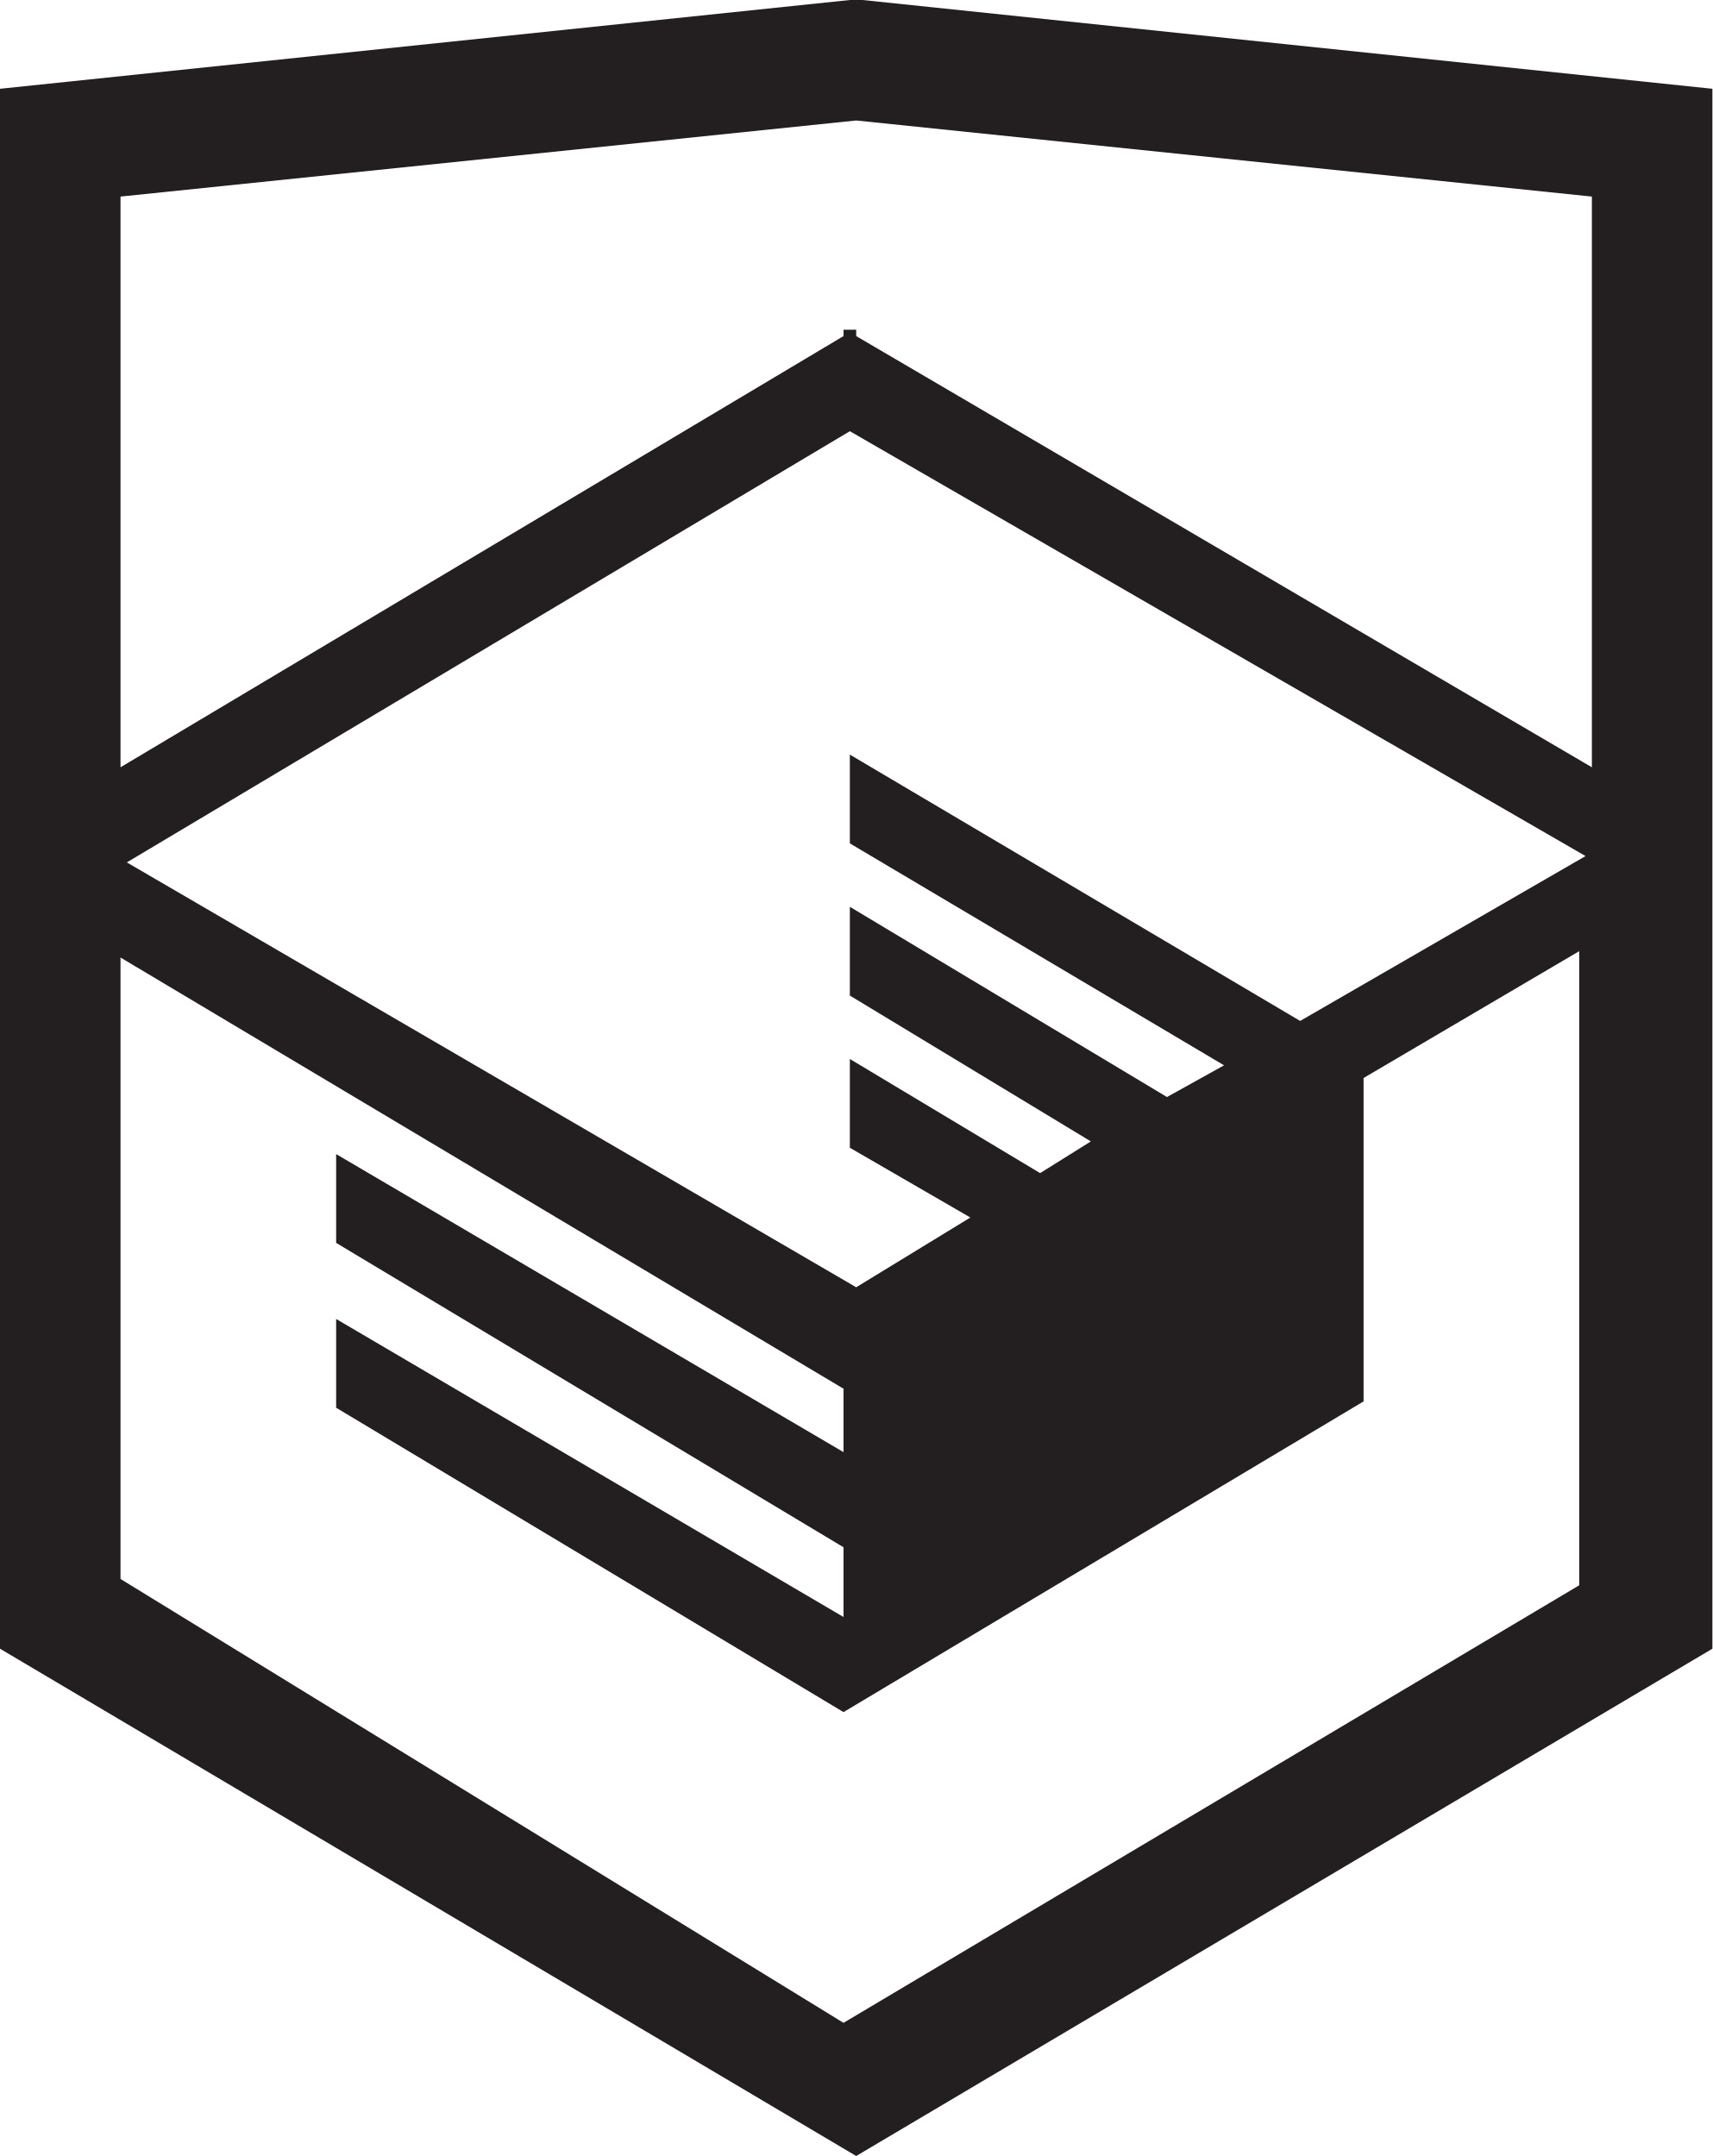
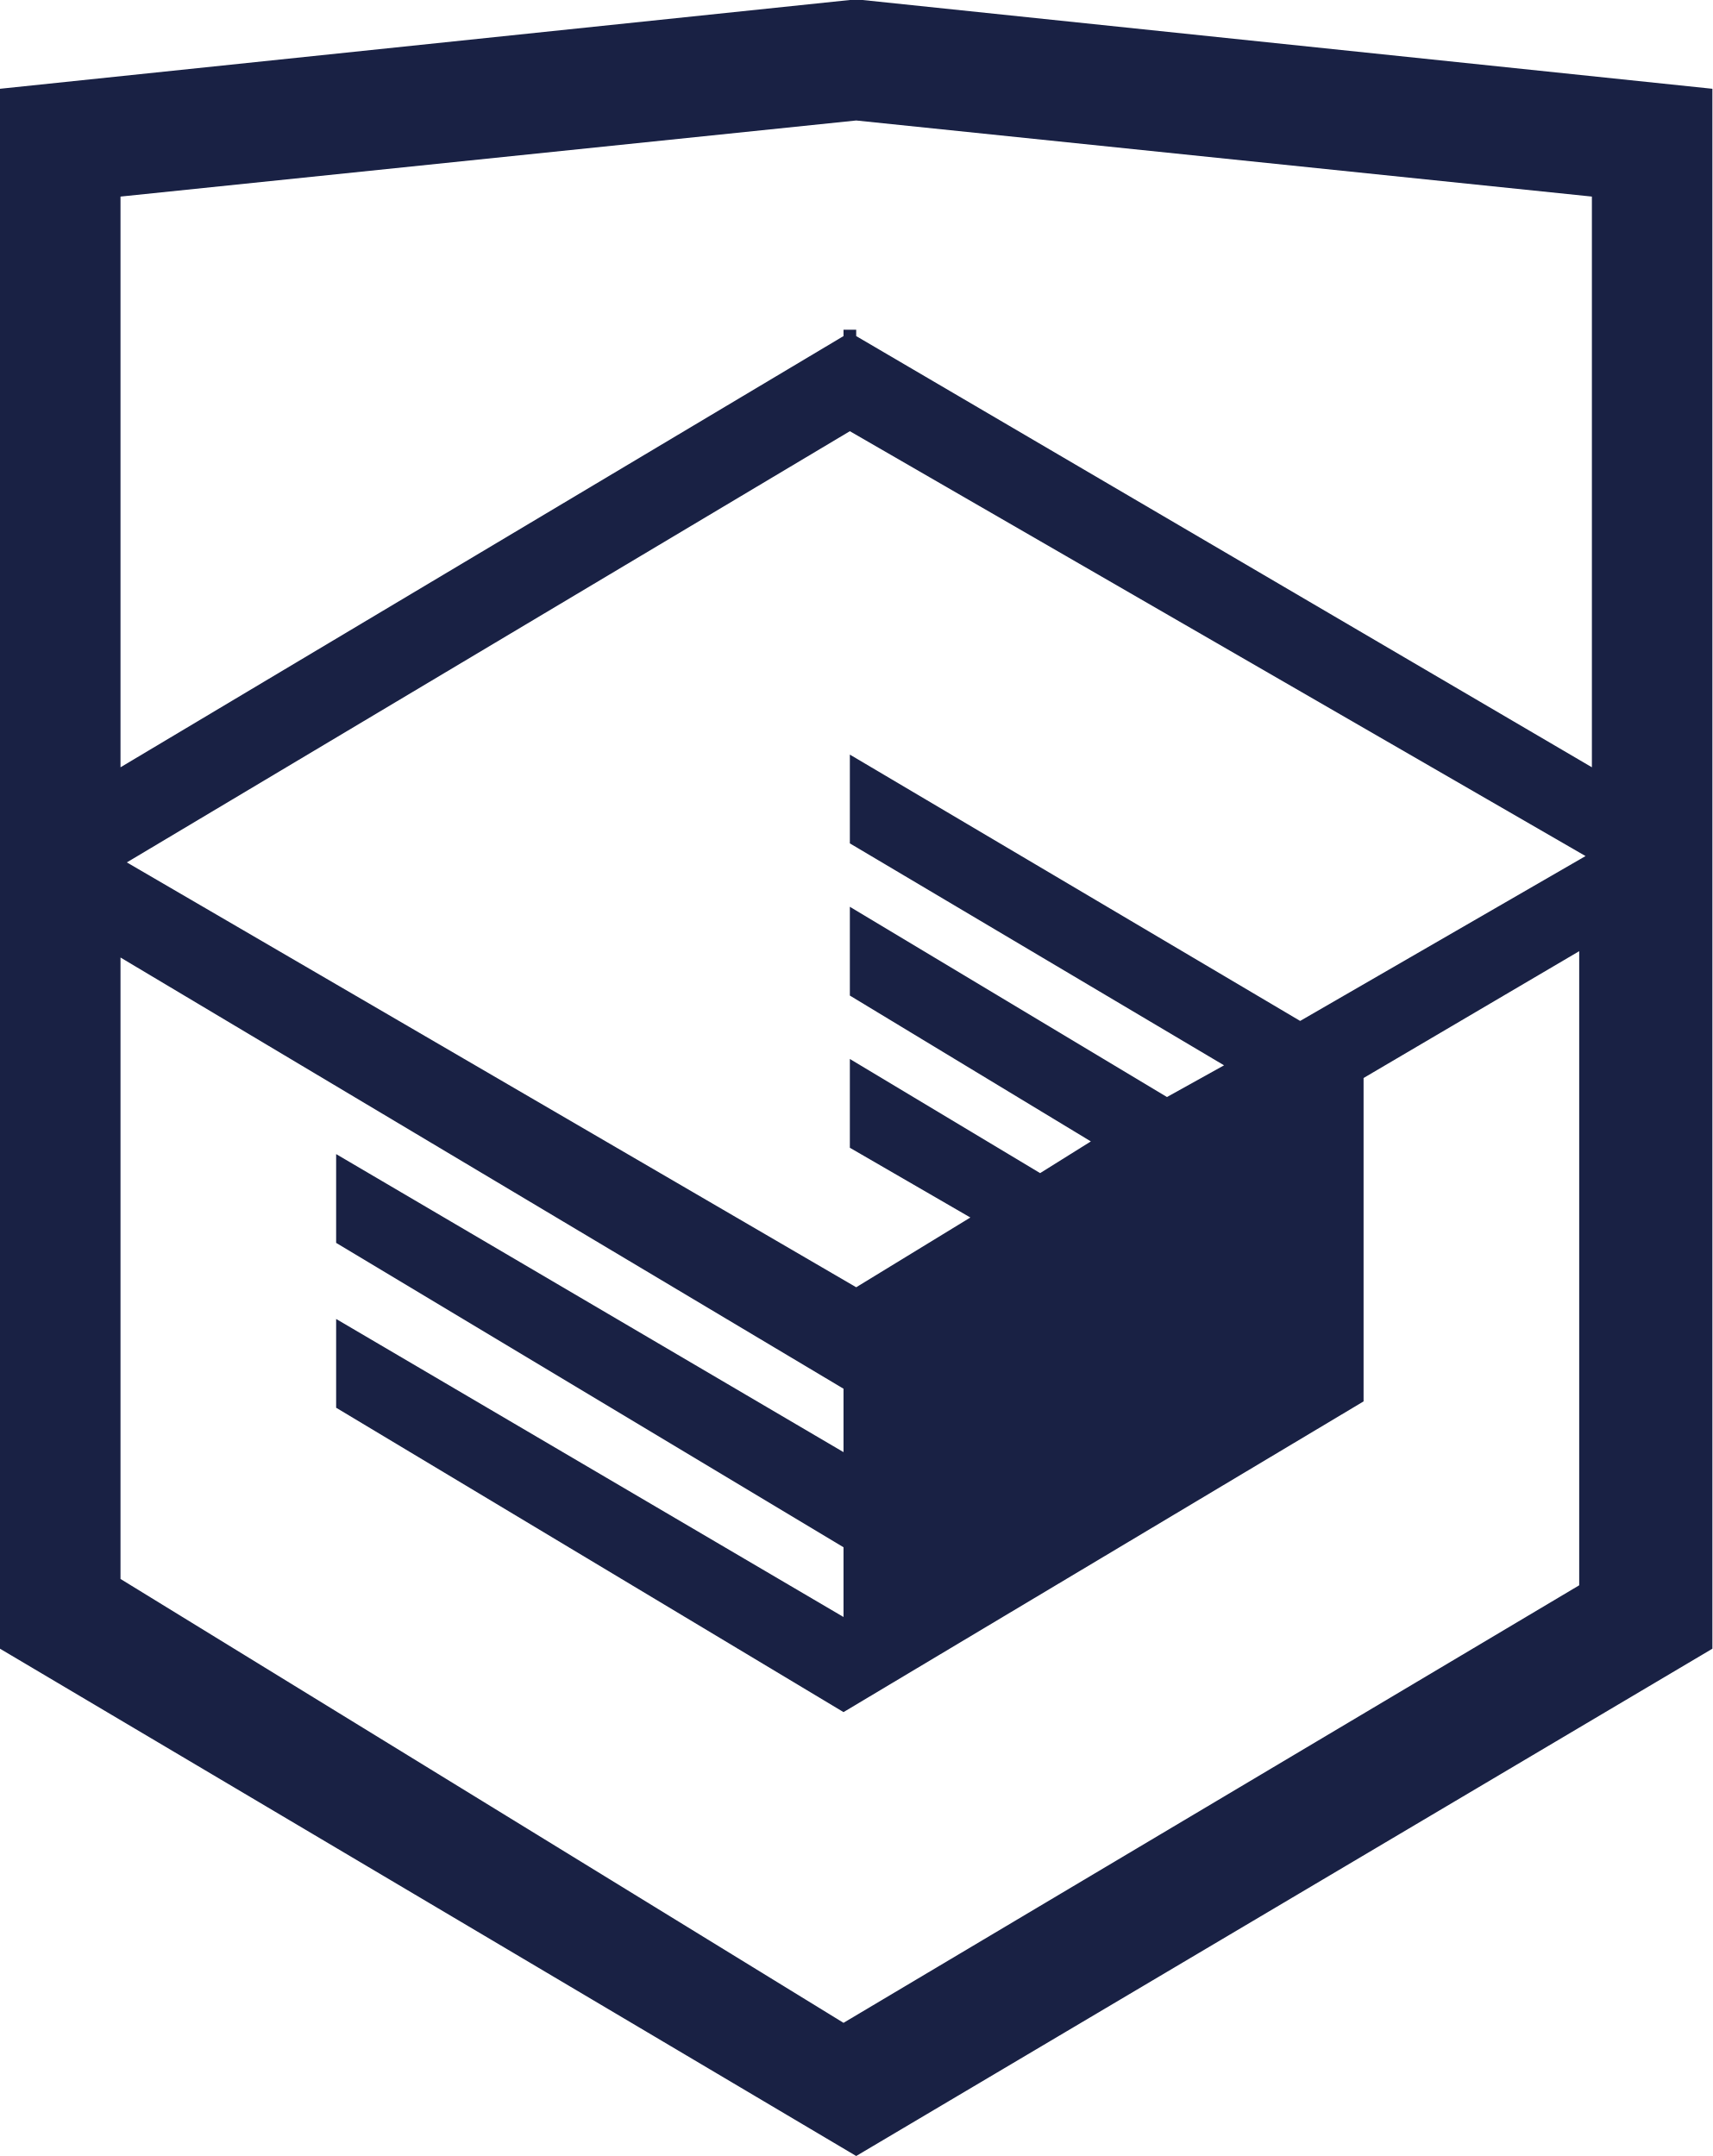
<svg xmlns="http://www.w3.org/2000/svg" version="1.1" id="Layer_1" x="0px" y="0px" viewBox="0 0 27 34" style="enable-background:new 0 0 27 34;" xml:space="preserve">
-   <style type="text/css">.st0{fill:#231F20;}
+   <style type="text/css">.st0{fill:#192144;}
</style>
  <path class="st0" d="M13.6,0l-0.2,0L0,1.4V26l13.5,8L27,26l0,0V1.4L13.6,0z M19.3,16.8l-0.9,0.5l-5-3l0,1.4l3.8,2.3l-0.8,0.5l-3-1.8l0,1.4l1.9,1.1l-1.8,1.1L2,13.6l11.4-6.8L25,13.5l-4.5,2.6l-7.1-4.2l0,1.4L19.3,16.8z M1.9,15.1l11.4,6.8l0,1l-8-4.7l0,1.4l8,4.8l0,1.1l-8-4.7l0,1.4l8,4.8l0,0l8.2-4.9v-1.3l0-0.1V17l3.4-2v10l-11.6,6.9L1.9,24.9V15.1z M1.9,12.1V3.1l11.6-1.2l11.6,1.2v9L13.5,5.3l0-0.1l-0.1,0l-0.1,0v0.1L1.9,12.1z" />
</svg>
